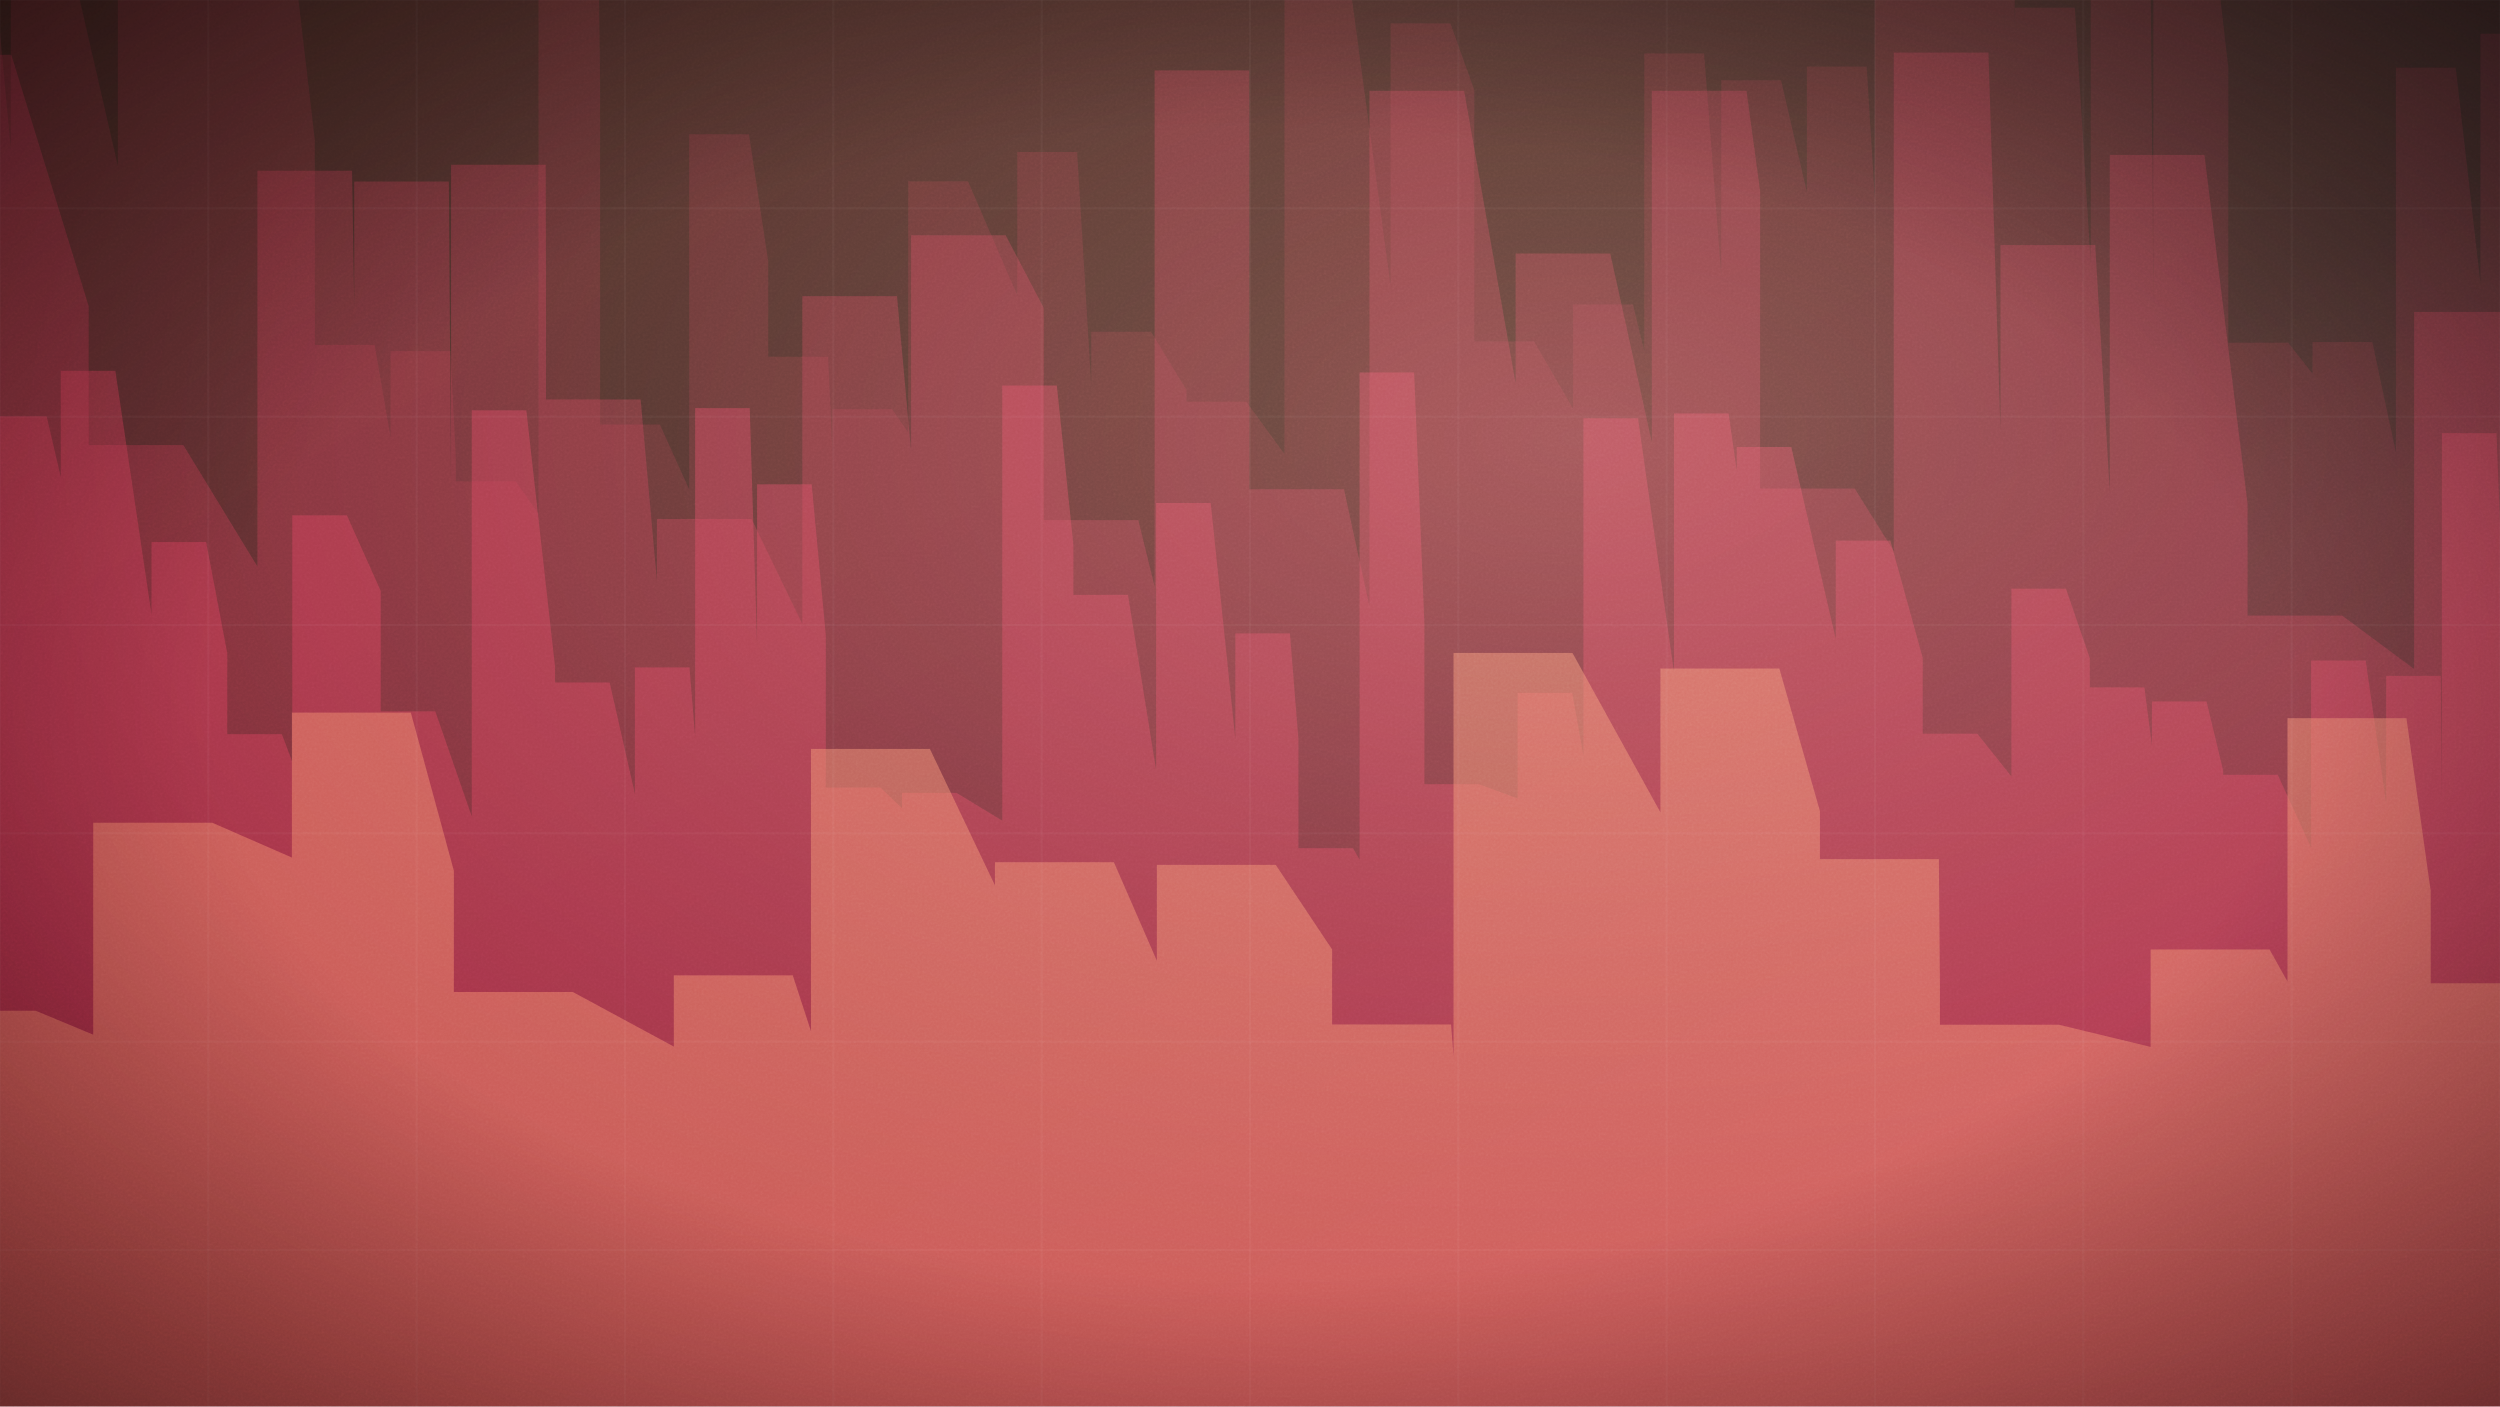
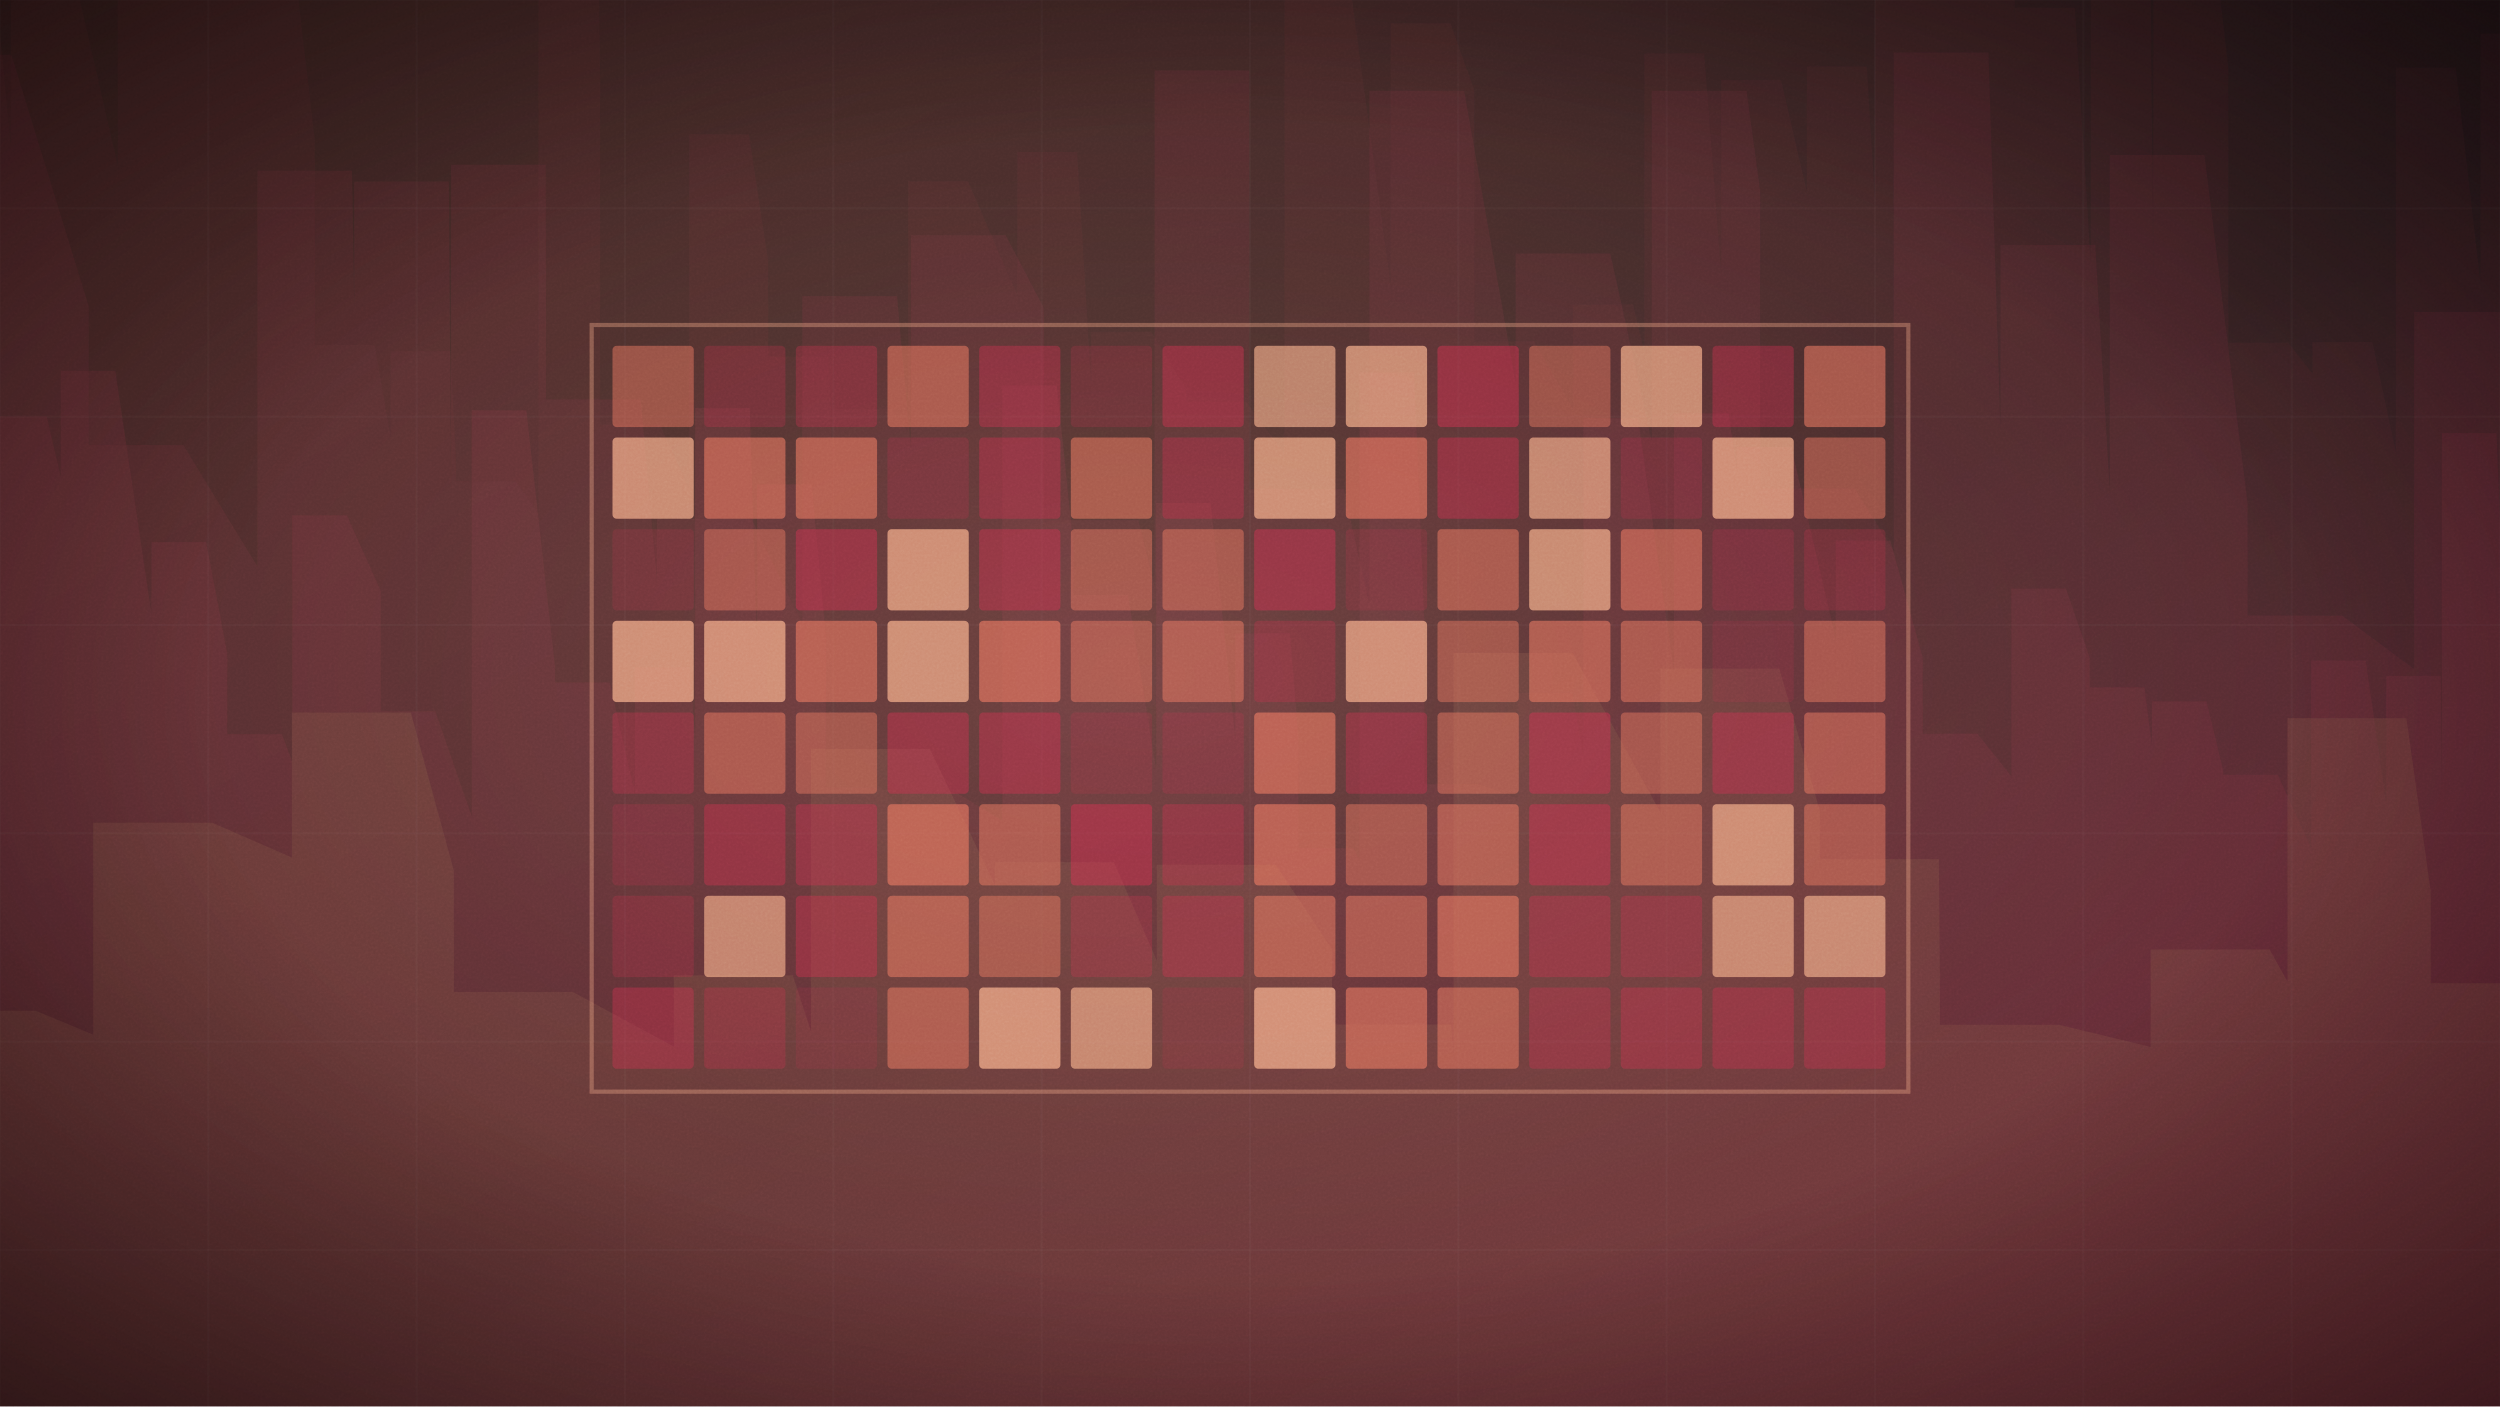
- <svg xmlns="http://www.w3.org/2000/svg" viewBox="0 0 1200 675" width="1200" height="675" role="img" aria-label="Abstract cover illustration">
+ <svg xmlns="http://www.w3.org/2000/svg" viewBox="0 0 1200 675" width="1200" height="675" role="img" aria-label="A grid of model weights at varying intensity — original cover illustration">
  <defs>
    <linearGradient id="bg" x1="0" y1="0" x2="1" y2="1">
      <stop offset="0" stop-color="#3c1c1a" />
      <stop offset="0.55" stop-color="#201116" />
      <stop offset="1" stop-color="#581d2f" />
    </linearGradient>
    <radialGradient id="core" cx="0.4" cy="0.35" r="0.75">
      <stop offset="0" stop-color="#f8af8c" stop-opacity="0.95" />
      <stop offset="0.5" stop-color="#e97861" stop-opacity="0.55" />
      <stop offset="1" stop-color="#dd3053" stop-opacity="0" />
    </radialGradient>
-     <radialGradient id="halo" cx="0.63" cy="0.31" r="0.85">
+     <radialGradient id="halo" cx="0.46" cy="0.48" r="0.85">
      <stop offset="0" stop-color="#f8af8c" stop-opacity="0.4" />
      <stop offset="1" stop-color="#f8af8c" stop-opacity="0" />
    </radialGradient>
    <radialGradient id="vig" cx="0.5" cy="0.5" r="0.75">
      <stop offset="0.55" stop-color="#000000" stop-opacity="0" />
      <stop offset="1" stop-color="#000000" stop-opacity="0.55" />
    </radialGradient>
    <filter id="grain" x="0" y="0" width="100%" height="100%">
      <feTurbulence type="fractalNoise" baseFrequency="0.85" numOctaves="3" stitchTiles="stitch" result="t" />
      <feColorMatrix type="saturate" values="0" in="t" result="g" />
    </filter>
    <clipPath id="frame">
      <rect x="0" y="0" width="1200" height="675" />
    </clipPath>
  </defs>
  <rect width="1200" height="675" fill="url(#bg)" />
-   <g clip-path="url(#frame)">
+   <g clip-path="url(#frame)" opacity="0.42">
    <path d="M -40 695 L -40 -107.08 L -11.29 -107.08 L 5.19 71.73 L 5.19 -19.22 L 33.9 -19.22 L 56.56 79.53 L 56.56 -89.73 L 85.27 -89.73 L 100.54 1.79 L 100.54 -120.05 L 129.25 -120.05 L 151.12 67.18 L 151.12 165.57 L 179.83 165.57 L 187.49 210.15 L 187.49 168.53 L 216.2 168.53 L 218.78 219.05 L 218.78 231.05 L 247.49 231.05 L 258.47 246.57 L 258.47 -26.83 L 287.18 -26.83 L 288.04 37.54 L 288.04 203.77 L 316.75 203.77 L 330.8 234.85 L 330.8 64.44 L 359.5 64.44 L 368.75 125.52 L 368.75 171.24 L 397.46 171.24 L 399.54 216.63 L 399.54 196.42 L 428.25 196.42 L 435.94 207.53 L 435.94 87.05 L 464.64 87.05 L 488.3 141.73 L 488.3 72.96 L 517.01 72.96 L 523.8 185 L 523.8 159.27 L 552.5 159.27 L 569.52 187.18 L 569.52 192.79 L 598.22 192.79 L 616.55 217.98 L 616.55 -27.74 L 645.26 -27.74 L 667.48 137.17 L 667.48 11.21 L 696.19 11.21 L 707.66 43.24 L 707.66 163.87 L 736.37 163.87 L 755.1 196.24 L 755.1 146.14 L 783.8 146.14 L 789.26 168.58 L 789.26 25.67 L 817.97 25.67 L 826.21 132.3 L 826.21 38.53 L 854.91 38.53 L 867.31 92.22 L 867.31 31.94 L 896.01 31.94 L 899.87 94.99 L 899.87 -51.84 L 928.58 -51.84 L 936.97 -0.05 L 936.97 -109.9 L 965.68 -109.9 L 967.23 16.29 L 967.23 3.68 L 995.93 3.68 L 1003.57 126.69 L 1003.57 -10.89 L 1032.28 -10.89 L 1033.62 144.14 L 1033.62 -30.48 L 1062.32 -30.48 L 1069.59 32.33 L 1069.59 164.47 L 1098.3 164.47 L 1109.99 179.34 L 1109.99 164.18 L 1138.7 164.18 L 1150.06 217.28 L 1150.06 32.47 L 1178.76 32.47 L 1190.6 135.85 L 1190.6 16.19 L 1219.3 16.19 L 1234.25 57.2 L 1234.25 228.3 L 1262.95 228.3 L 1269.44 232.51 L 1240 695 Z" fill="#dd3053" fill-opacity="0.16" />
    <path d="M -40 695 L -40 26.32 L 5.43 26.32 L 42.57 146.96 L 42.57 213.63 L 88 213.63 L 123.56 271.94 L 123.56 81.96 L 168.99 81.96 L 170.03 147.19 L 170.03 87.12 L 215.46 87.12 L 216.5 236.23 L 216.5 79.07 L 261.93 79.07 L 262.07 129.99 L 262.07 191.75 L 307.5 191.75 L 315.32 278.98 L 315.32 249.11 L 360.75 249.11 L 385.12 299.49 L 385.12 142.15 L 430.55 142.15 L 437.32 216.52 L 437.32 112.94 L 482.75 112.94 L 500.97 147.75 L 500.97 249.67 L 546.4 249.67 L 554.22 281.5 L 554.22 33.78 L 599.65 33.78 L 599.67 164.08 L 599.67 234.83 L 645.11 234.83 L 657.34 291.07 L 657.34 43.57 L 702.77 43.57 L 727.49 183.96 L 727.49 121.71 L 772.93 121.71 L 792.87 212.18 L 792.87 43.59 L 838.31 43.59 L 844.85 91.66 L 844.85 234.51 L 890.28 234.51 L 909.01 264.51 L 909.01 25.24 L 954.45 25.24 L 960.24 206.72 L 960.24 117.63 L 1005.68 117.63 L 1012.69 235.79 L 1012.69 74.37 L 1058.12 74.37 L 1078.82 241.7 L 1078.82 295.49 L 1124.25 295.49 L 1158.79 321.14 L 1158.79 149.73 L 1204.22 149.73 L 1234.65 246.66 L 1234.65 305.05 L 1280.08 305.05 L 1302.86 330.2 L 1240 695 Z" fill="#dd3053" fill-opacity="0.29" />
    <path d="M -40 695 L -40 221.74 L -13.8 221.74 L -3.82 323.7 L -3.82 199.83 L 22.38 199.83 L 29.17 228.96 L 29.17 177.98 L 55.37 177.98 L 72.73 294.99 L 72.73 260.19 L 98.94 260.19 L 109.09 313.54 L 109.09 352.42 L 135.3 352.42 L 140.3 365.69 L 140.3 247.35 L 166.51 247.35 L 182.74 283.6 L 182.74 341.43 L 208.94 341.43 L 226.44 391.82 L 226.44 196.95 L 252.64 196.95 L 266.44 320.11 L 266.44 327.59 L 292.64 327.59 L 304.75 381.06 L 304.75 320.36 L 330.95 320.36 L 333.67 353.56 L 333.67 195.9 L 359.87 195.9 L 363.4 309.59 L 363.4 232.47 L 389.61 232.47 L 396.39 304.85 L 396.39 378.02 L 422.6 378.02 L 432.96 387.92 L 432.96 380.59 L 459.16 380.59 L 481.09 393.92 L 481.09 185.06 L 507.29 185.06 L 515.22 261.49 L 515.22 285.55 L 541.43 285.55 L 554.94 369.62 L 554.94 241.44 L 581.14 241.44 L 592.96 354.72 L 592.96 304.02 L 619.16 304.02 L 623.25 354.94 L 623.25 407.15 L 649.45 407.15 L 652.59 412.59 L 652.59 178.78 L 678.79 178.78 L 683.71 299.23 L 683.71 376.43 L 709.92 376.43 L 728.46 383.26 L 728.46 332.57 L 754.66 332.57 L 760.04 362.71 L 760.04 200.76 L 786.24 200.76 L 803.51 322.53 L 803.51 198.46 L 829.72 198.46 L 833.61 225.62 L 833.61 214.56 L 859.81 214.56 L 881.16 306.61 L 881.16 259.48 L 907.36 259.48 L 922.91 315.79 L 922.91 352.17 L 949.11 352.17 L 965.47 372.68 L 965.47 282.57 L 991.68 282.57 L 1003.12 315.96 L 1003.12 329.96 L 1029.32 329.96 L 1032.93 357.96 L 1032.93 336.7 L 1059.13 336.7 L 1067.13 369.88 L 1067.13 371.89 L 1093.33 371.89 L 1109.33 406.86 L 1109.33 317.05 L 1135.53 317.05 L 1145.36 385.69 L 1145.36 324.43 L 1171.56 324.43 L 1172.11 384.18 L 1172.11 207.89 L 1198.32 207.89 L 1202.2 307.69 L 1202.2 293.6 L 1228.4 293.6 L 1237.87 379.24 L 1237.87 298.02 L 1264.07 298.02 L 1283.47 366.95 L 1240 695 Z" fill="#dd3053" fill-opacity="0.41" />
    <path d="M -40 695 L -40 485.14 L 17.09 485.14 L 44.74 496.64 L 44.74 394.9 L 101.83 394.9 L 140.11 411.63 L 140.11 342.06 L 197.2 342.06 L 217.85 417.93 L 217.85 476.15 L 274.94 476.15 L 323.44 502.36 L 323.44 468.16 L 380.52 468.16 L 389.27 494.96 L 389.27 359.49 L 446.36 359.49 L 477.57 424.95 L 477.57 413.85 L 534.66 413.85 L 555.29 461.13 L 555.29 415.14 L 612.37 415.14 L 639.41 455.73 L 639.41 491.73 L 696.5 491.73 L 697.69 506.98 L 697.69 313.4 L 754.78 313.4 L 797 389.9 L 797 320.9 L 854.09 320.9 L 873.57 389.32 L 873.57 412.37 L 930.66 412.37 L 931.16 472.78 L 931.16 491.87 L 988.25 491.87 L 1032.3 502.51 L 1032.3 455.75 L 1089.38 455.75 L 1098 471.19 L 1098 344.74 L 1155.09 344.74 L 1166.74 427.67 L 1166.74 471.96 L 1223.82 471.96 L 1264.32 502.33 L 1240 695 Z" fill="#e97861" fill-opacity="0.54" />
  </g>
  <rect width="1200" height="675" fill="url(#halo)" style="mix-blend-mode:screen" />
  <g clip-path="url(#frame)">
    <line x1="0" y1="0" x2="0" y2="675" stroke="#ffffff" stroke-opacity="0.035" stroke-width="1" />
    <line x1="100" y1="0" x2="100" y2="675" stroke="#ffffff" stroke-opacity="0.035" stroke-width="1" />
    <line x1="200" y1="0" x2="200" y2="675" stroke="#ffffff" stroke-opacity="0.035" stroke-width="1" />
    <line x1="300" y1="0" x2="300" y2="675" stroke="#ffffff" stroke-opacity="0.035" stroke-width="1" />
    <line x1="400" y1="0" x2="400" y2="675" stroke="#ffffff" stroke-opacity="0.035" stroke-width="1" />
    <line x1="500" y1="0" x2="500" y2="675" stroke="#ffffff" stroke-opacity="0.035" stroke-width="1" />
    <line x1="600" y1="0" x2="600" y2="675" stroke="#ffffff" stroke-opacity="0.035" stroke-width="1" />
    <line x1="700" y1="0" x2="700" y2="675" stroke="#ffffff" stroke-opacity="0.035" stroke-width="1" />
    <line x1="800" y1="0" x2="800" y2="675" stroke="#ffffff" stroke-opacity="0.035" stroke-width="1" />
    <line x1="900" y1="0" x2="900" y2="675" stroke="#ffffff" stroke-opacity="0.035" stroke-width="1" />
    <line x1="1000" y1="0" x2="1000" y2="675" stroke="#ffffff" stroke-opacity="0.035" stroke-width="1" />
    <line x1="1100" y1="0" x2="1100" y2="675" stroke="#ffffff" stroke-opacity="0.035" stroke-width="1" />
    <line x1="1200" y1="0" x2="1200" y2="675" stroke="#ffffff" stroke-opacity="0.035" stroke-width="1" />
    <line x1="0" y1="0" x2="1200" y2="0" stroke="#ffffff" stroke-opacity="0.035" stroke-width="1" />
    <line x1="0" y1="100" x2="1200" y2="100" stroke="#ffffff" stroke-opacity="0.035" stroke-width="1" />
    <line x1="0" y1="200" x2="1200" y2="200" stroke="#ffffff" stroke-opacity="0.035" stroke-width="1" />
    <line x1="0" y1="300" x2="1200" y2="300" stroke="#ffffff" stroke-opacity="0.035" stroke-width="1" />
    <line x1="0" y1="400" x2="1200" y2="400" stroke="#ffffff" stroke-opacity="0.035" stroke-width="1" />
    <line x1="0" y1="500" x2="1200" y2="500" stroke="#ffffff" stroke-opacity="0.035" stroke-width="1" />
    <line x1="0" y1="600" x2="1200" y2="600" stroke="#ffffff" stroke-opacity="0.035" stroke-width="1" />
  </g>
+   <rect width="1200" height="675" fill="#201116" opacity="0.3" />
+   <g clip-path="url(#frame)">
+     <rect x="294" y="166" width="39" height="39" rx="2" fill="#e97861" fill-opacity="0.48" />
+     <rect x="338" y="166" width="39" height="39" rx="2" fill="#dd3053" fill-opacity="0.22" />
+     <rect x="382" y="166" width="39" height="39" rx="2" fill="#dd3053" fill-opacity="0.27" />
+     <rect x="426" y="166" width="39" height="39" rx="2" fill="#e97861" fill-opacity="0.54" />
+     <rect x="470" y="166" width="39" height="39" rx="2" fill="#dd3053" fill-opacity="0.34" />
+     <rect x="514" y="166" width="39" height="39" rx="2" fill="#dd3053" fill-opacity="0.16" />
+     <rect x="558" y="166" width="39" height="39" rx="2" fill="#dd3053" fill-opacity="0.38" />
+     <rect x="602" y="166" width="39" height="39" rx="2" fill="#f8af8c" fill-opacity="0.63" />
+     <rect x="646" y="166" width="39" height="39" rx="2" fill="#f8af8c" fill-opacity="0.69" />
+     <rect x="690" y="166" width="39" height="39" rx="2" fill="#dd3053" fill-opacity="0.42" />
+     <rect x="734" y="166" width="39" height="39" rx="2" fill="#e97861" fill-opacity="0.44" />
+     <rect x="778" y="166" width="39" height="39" rx="2" fill="#f8af8c" fill-opacity="0.69" />
+     <rect x="822" y="166" width="39" height="39" rx="2" fill="#dd3053" fill-opacity="0.33" />
+     <rect x="866" y="166" width="39" height="39" rx="2" fill="#e97861" fill-opacity="0.57" />
+     <rect x="294" y="210" width="39" height="39" rx="2" fill="#f8af8c" fill-opacity="0.7" />
+     <rect x="338" y="210" width="39" height="39" rx="2" fill="#e97861" fill-opacity="0.59" />
+     <rect x="382" y="210" width="39" height="39" rx="2" fill="#e97861" fill-opacity="0.59" />
+     <rect x="426" y="210" width="39" height="39" rx="2" fill="#dd3053" fill-opacity="0.18" />
+     <rect x="470" y="210" width="39" height="39" rx="2" fill="#dd3053" fill-opacity="0.33" />
+     <rect x="514" y="210" width="39" height="39" rx="2" fill="#e97861" fill-opacity="0.54" />
+     <rect x="558" y="210" width="39" height="39" rx="2" fill="#dd3053" fill-opacity="0.31" />
+     <rect x="602" y="210" width="39" height="39" rx="2" fill="#f8af8c" fill-opacity="0.71" />
+     <rect x="646" y="210" width="39" height="39" rx="2" fill="#e97861" fill-opacity="0.63" />
+     <rect x="690" y="210" width="39" height="39" rx="2" fill="#dd3053" fill-opacity="0.37" />
+     <rect x="734" y="210" width="39" height="39" rx="2" fill="#f8af8c" fill-opacity="0.66" />
+     <rect x="778" y="210" width="39" height="39" rx="2" fill="#dd3053" fill-opacity="0.18" />
+     <rect x="822" y="210" width="39" height="39" rx="2" fill="#f8af8c" fill-opacity="0.72" />
+     <rect x="866" y="210" width="39" height="39" rx="2" fill="#e97861" fill-opacity="0.48" />
+     <rect x="294" y="254" width="39" height="39" rx="2" fill="#dd3053" fill-opacity="0.15" />
+     <rect x="338" y="254" width="39" height="39" rx="2" fill="#e97861" fill-opacity="0.46" />
+     <rect x="382" y="254" width="39" height="39" rx="2" fill="#dd3053" fill-opacity="0.4" />
+     <rect x="426" y="254" width="39" height="39" rx="2" fill="#f8af8c" fill-opacity="0.71" />
+     <rect x="470" y="254" width="39" height="39" rx="2" fill="#dd3053" fill-opacity="0.38" />
+     <rect x="514" y="254" width="39" height="39" rx="2" fill="#e97861" fill-opacity="0.47" />
+     <rect x="558" y="254" width="39" height="39" rx="2" fill="#e97861" fill-opacity="0.48" />
+     <rect x="602" y="254" width="39" height="39" rx="2" fill="#dd3053" fill-opacity="0.41" />
+     <rect x="646" y="254" width="39" height="39" rx="2" fill="#dd3053" fill-opacity="0.15" />
+     <rect x="690" y="254" width="39" height="39" rx="2" fill="#e97861" fill-opacity="0.53" />
+     <rect x="734" y="254" width="39" height="39" rx="2" fill="#f8af8c" fill-opacity="0.69" />
+     <rect x="778" y="254" width="39" height="39" rx="2" fill="#e97861" fill-opacity="0.58" />
+     <rect x="822" y="254" width="39" height="39" rx="2" fill="#dd3053" fill-opacity="0.18" />
+     <rect x="866" y="254" width="39" height="39" rx="2" fill="#dd3053" fill-opacity="0.19" />
+     <rect x="294" y="298" width="39" height="39" rx="2" fill="#f8af8c" fill-opacity="0.72" />
+     <rect x="338" y="298" width="39" height="39" rx="2" fill="#f8af8c" fill-opacity="0.71" />
+     <rect x="382" y="298" width="39" height="39" rx="2" fill="#e97861" fill-opacity="0.6" />
+     <rect x="426" y="298" width="39" height="39" rx="2" fill="#f8af8c" fill-opacity="0.71" />
+     <rect x="470" y="298" width="39" height="39" rx="2" fill="#e97861" fill-opacity="0.63" />
+     <rect x="514" y="298" width="39" height="39" rx="2" fill="#e97861" fill-opacity="0.48" />
+     <rect x="558" y="298" width="39" height="39" rx="2" fill="#e97861" fill-opacity="0.53" />
+     <rect x="602" y="298" width="39" height="39" rx="2" fill="#dd3053" fill-opacity="0.24" />
+     <rect x="646" y="298" width="39" height="39" rx="2" fill="#f8af8c" fill-opacity="0.7" />
+     <rect x="690" y="298" width="39" height="39" rx="2" fill="#e97861" fill-opacity="0.46" />
+     <rect x="734" y="298" width="39" height="39" rx="2" fill="#e97861" fill-opacity="0.57" />
+     <rect x="778" y="298" width="39" height="39" rx="2" fill="#e97861" fill-opacity="0.51" />
+     <rect x="822" y="298" width="39" height="39" rx="2" fill="#dd3053" fill-opacity="0.12" />
+     <rect x="866" y="298" width="39" height="39" rx="2" fill="#e97861" fill-opacity="0.49" />
+     <rect x="294" y="342" width="39" height="39" rx="2" fill="#dd3053" fill-opacity="0.27" />
+     <rect x="338" y="342" width="39" height="39" rx="2" fill="#e97861" fill-opacity="0.51" />
+     <rect x="382" y="342" width="39" height="39" rx="2" fill="#e97861" fill-opacity="0.46" />
+     <rect x="426" y="342" width="39" height="39" rx="2" fill="#dd3053" fill-opacity="0.38" />
+     <rect x="470" y="342" width="39" height="39" rx="2" fill="#dd3053" fill-opacity="0.37" />
+     <rect x="514" y="342" width="39" height="39" rx="2" fill="#dd3053" fill-opacity="0.15" />
+     <rect x="558" y="342" width="39" height="39" rx="2" fill="#dd3053" fill-opacity="0.17" />
+     <rect x="602" y="342" width="39" height="39" rx="2" fill="#e97861" fill-opacity="0.62" />
+     <rect x="646" y="342" width="39" height="39" rx="2" fill="#dd3053" fill-opacity="0.32" />
+     <rect x="690" y="342" width="39" height="39" rx="2" fill="#e97861" fill-opacity="0.48" />
+     <rect x="734" y="342" width="39" height="39" rx="2" fill="#dd3053" fill-opacity="0.4" />
+     <rect x="778" y="342" width="39" height="39" rx="2" fill="#e97861" fill-opacity="0.47" />
+     <rect x="822" y="342" width="39" height="39" rx="2" fill="#dd3053" fill-opacity="0.35" />
+     <rect x="866" y="342" width="39" height="39" rx="2" fill="#e97861" fill-opacity="0.52" />
+     <rect x="294" y="386" width="39" height="39" rx="2" fill="#dd3053" fill-opacity="0.16" />
+     <rect x="338" y="386" width="39" height="39" rx="2" fill="#dd3053" fill-opacity="0.36" />
+     <rect x="382" y="386" width="39" height="39" rx="2" fill="#dd3053" fill-opacity="0.34" />
+     <rect x="426" y="386" width="39" height="39" rx="2" fill="#e97861" fill-opacity="0.62" />
+     <rect x="470" y="386" width="39" height="39" rx="2" fill="#e97861" fill-opacity="0.52" />
+     <rect x="514" y="386" width="39" height="39" rx="2" fill="#dd3053" fill-opacity="0.43" />
+     <rect x="558" y="386" width="39" height="39" rx="2" fill="#dd3053" fill-opacity="0.3" />
+     <rect x="602" y="386" width="39" height="39" rx="2" fill="#e97861" fill-opacity="0.62" />
+     <rect x="646" y="386" width="39" height="39" rx="2" fill="#e97861" fill-opacity="0.47" />
+     <rect x="690" y="386" width="39" height="39" rx="2" fill="#e97861" fill-opacity="0.53" />
+     <rect x="734" y="386" width="39" height="39" rx="2" fill="#dd3053" fill-opacity="0.4" />
+     <rect x="778" y="386" width="39" height="39" rx="2" fill="#e97861" fill-opacity="0.49" />
+     <rect x="822" y="386" width="39" height="39" rx="2" fill="#f8af8c" fill-opacity="0.68" />
+     <rect x="866" y="386" width="39" height="39" rx="2" fill="#e97861" fill-opacity="0.49" />
+     <rect x="294" y="430" width="39" height="39" rx="2" fill="#dd3053" fill-opacity="0.2" />
+     <rect x="338" y="430" width="39" height="39" rx="2" fill="#f8af8c" fill-opacity="0.64" />
+     <rect x="382" y="430" width="39" height="39" rx="2" fill="#dd3053" fill-opacity="0.36" />
+     <rect x="426" y="430" width="39" height="39" rx="2" fill="#e97861" fill-opacity="0.55" />
+     <rect x="470" y="430" width="39" height="39" rx="2" fill="#e97861" fill-opacity="0.47" />
+     <rect x="514" y="430" width="39" height="39" rx="2" fill="#dd3053" fill-opacity="0.23" />
+     <rect x="558" y="430" width="39" height="39" rx="2" fill="#dd3053" fill-opacity="0.32" />
+     <rect x="602" y="430" width="39" height="39" rx="2" fill="#e97861" fill-opacity="0.55" />
+     <rect x="646" y="430" width="39" height="39" rx="2" fill="#e97861" fill-opacity="0.52" />
+     <rect x="690" y="430" width="39" height="39" rx="2" fill="#e97861" fill-opacity="0.61" />
+     <rect x="734" y="430" width="39" height="39" rx="2" fill="#dd3053" fill-opacity="0.31" />
+     <rect x="778" y="430" width="39" height="39" rx="2" fill="#dd3053" fill-opacity="0.27" />
+     <rect x="822" y="430" width="39" height="39" rx="2" fill="#f8af8c" fill-opacity="0.64" />
+     <rect x="866" y="430" width="39" height="39" rx="2" fill="#f8af8c" fill-opacity="0.65" />
+     <rect x="294" y="474" width="39" height="39" rx="2" fill="#dd3053" fill-opacity="0.34" />
+     <rect x="338" y="474" width="39" height="39" rx="2" fill="#dd3053" fill-opacity="0.24" />
+     <rect x="382" y="474" width="39" height="39" rx="2" fill="#dd3053" fill-opacity="0.12" />
+     <rect x="426" y="474" width="39" height="39" rx="2" fill="#e97861" fill-opacity="0.53" />
+     <rect x="470" y="474" width="39" height="39" rx="2" fill="#f8af8c" fill-opacity="0.72" />
+     <rect x="514" y="474" width="39" height="39" rx="2" fill="#f8af8c" fill-opacity="0.64" />
+     <rect x="558" y="474" width="39" height="39" rx="2" fill="#dd3053" fill-opacity="0.13" />
+     <rect x="602" y="474" width="39" height="39" rx="2" fill="#f8af8c" fill-opacity="0.72" />
+     <rect x="646" y="474" width="39" height="39" rx="2" fill="#e97861" fill-opacity="0.6" />
+     <rect x="690" y="474" width="39" height="39" rx="2" fill="#e97861" fill-opacity="0.54" />
+     <rect x="734" y="474" width="39" height="39" rx="2" fill="#dd3053" fill-opacity="0.28" />
+     <rect x="778" y="474" width="39" height="39" rx="2" fill="#dd3053" fill-opacity="0.32" />
+     <rect x="822" y="474" width="39" height="39" rx="2" fill="#dd3053" fill-opacity="0.31" />
+     <rect x="866" y="474" width="39" height="39" rx="2" fill="#dd3053" fill-opacity="0.3" />
+     <rect x="284" y="156" width="632" height="368" fill="none" stroke="#f8af8c" stroke-opacity="0.35" stroke-width="2" />
+   </g>
  <rect width="1200" height="675" fill="url(#vig)" />
  <rect width="1200" height="675" filter="url(#grain)" opacity="0.14" style="mix-blend-mode:overlay" />
</svg>
